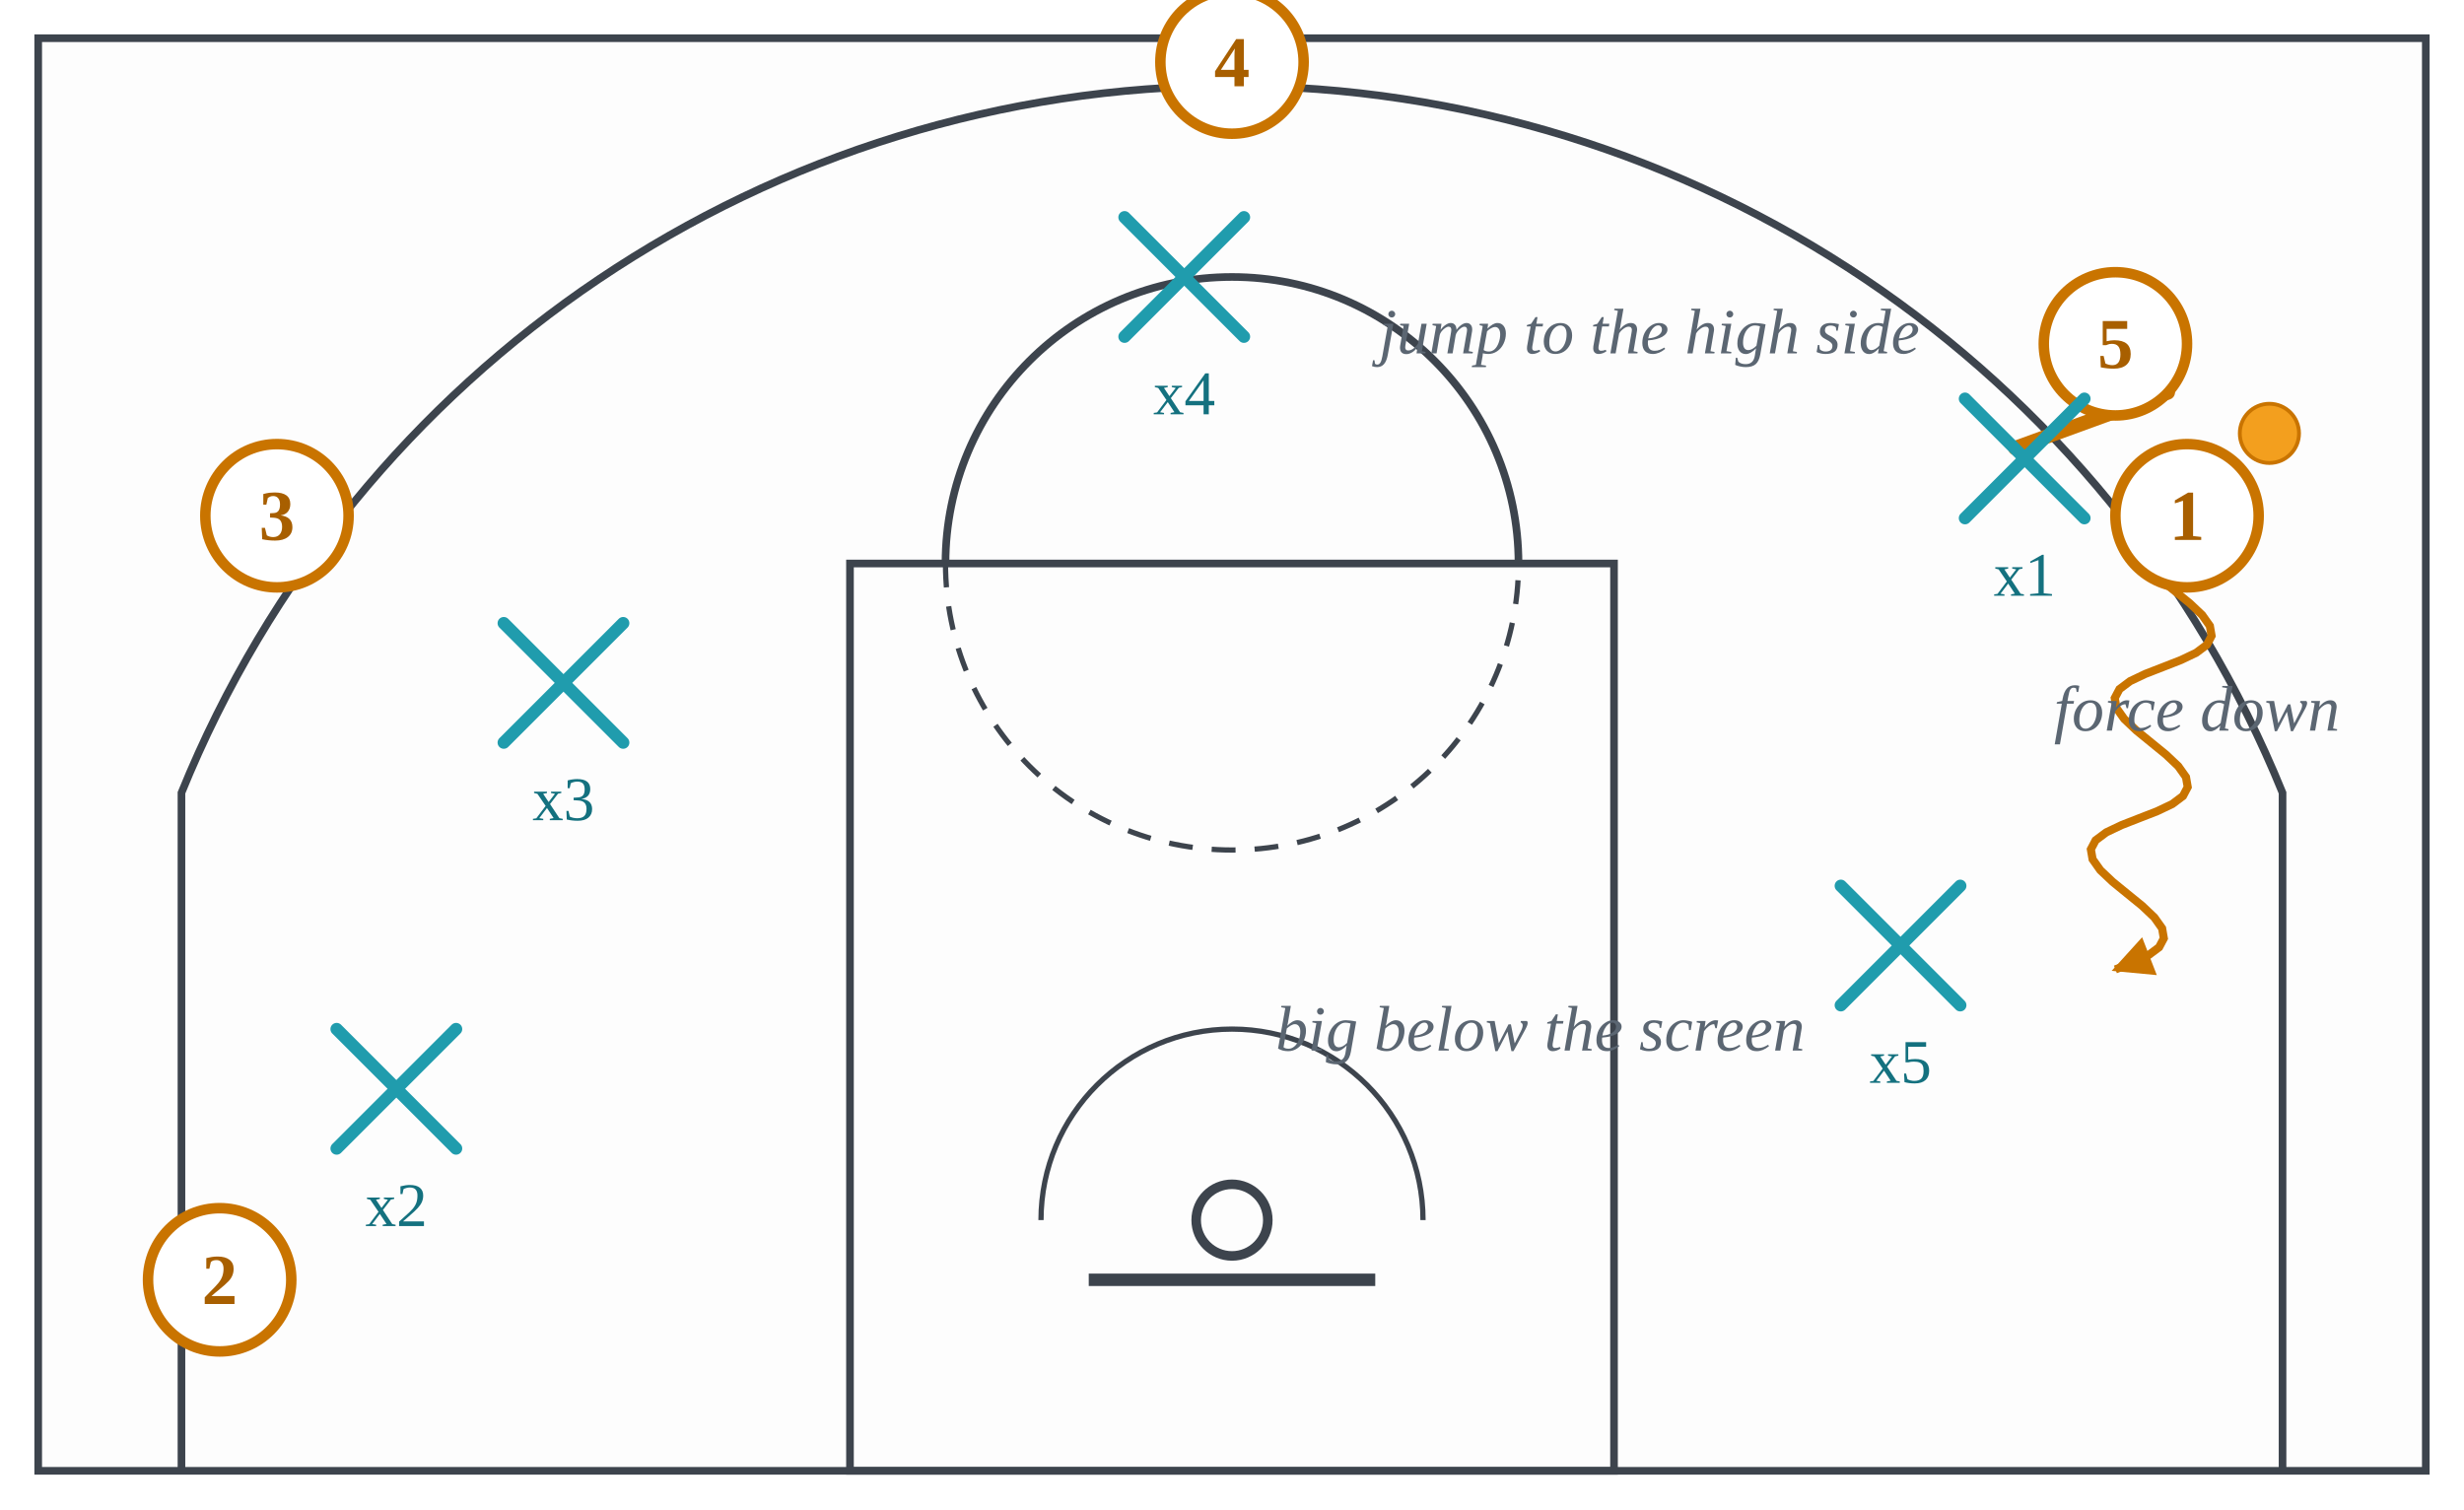
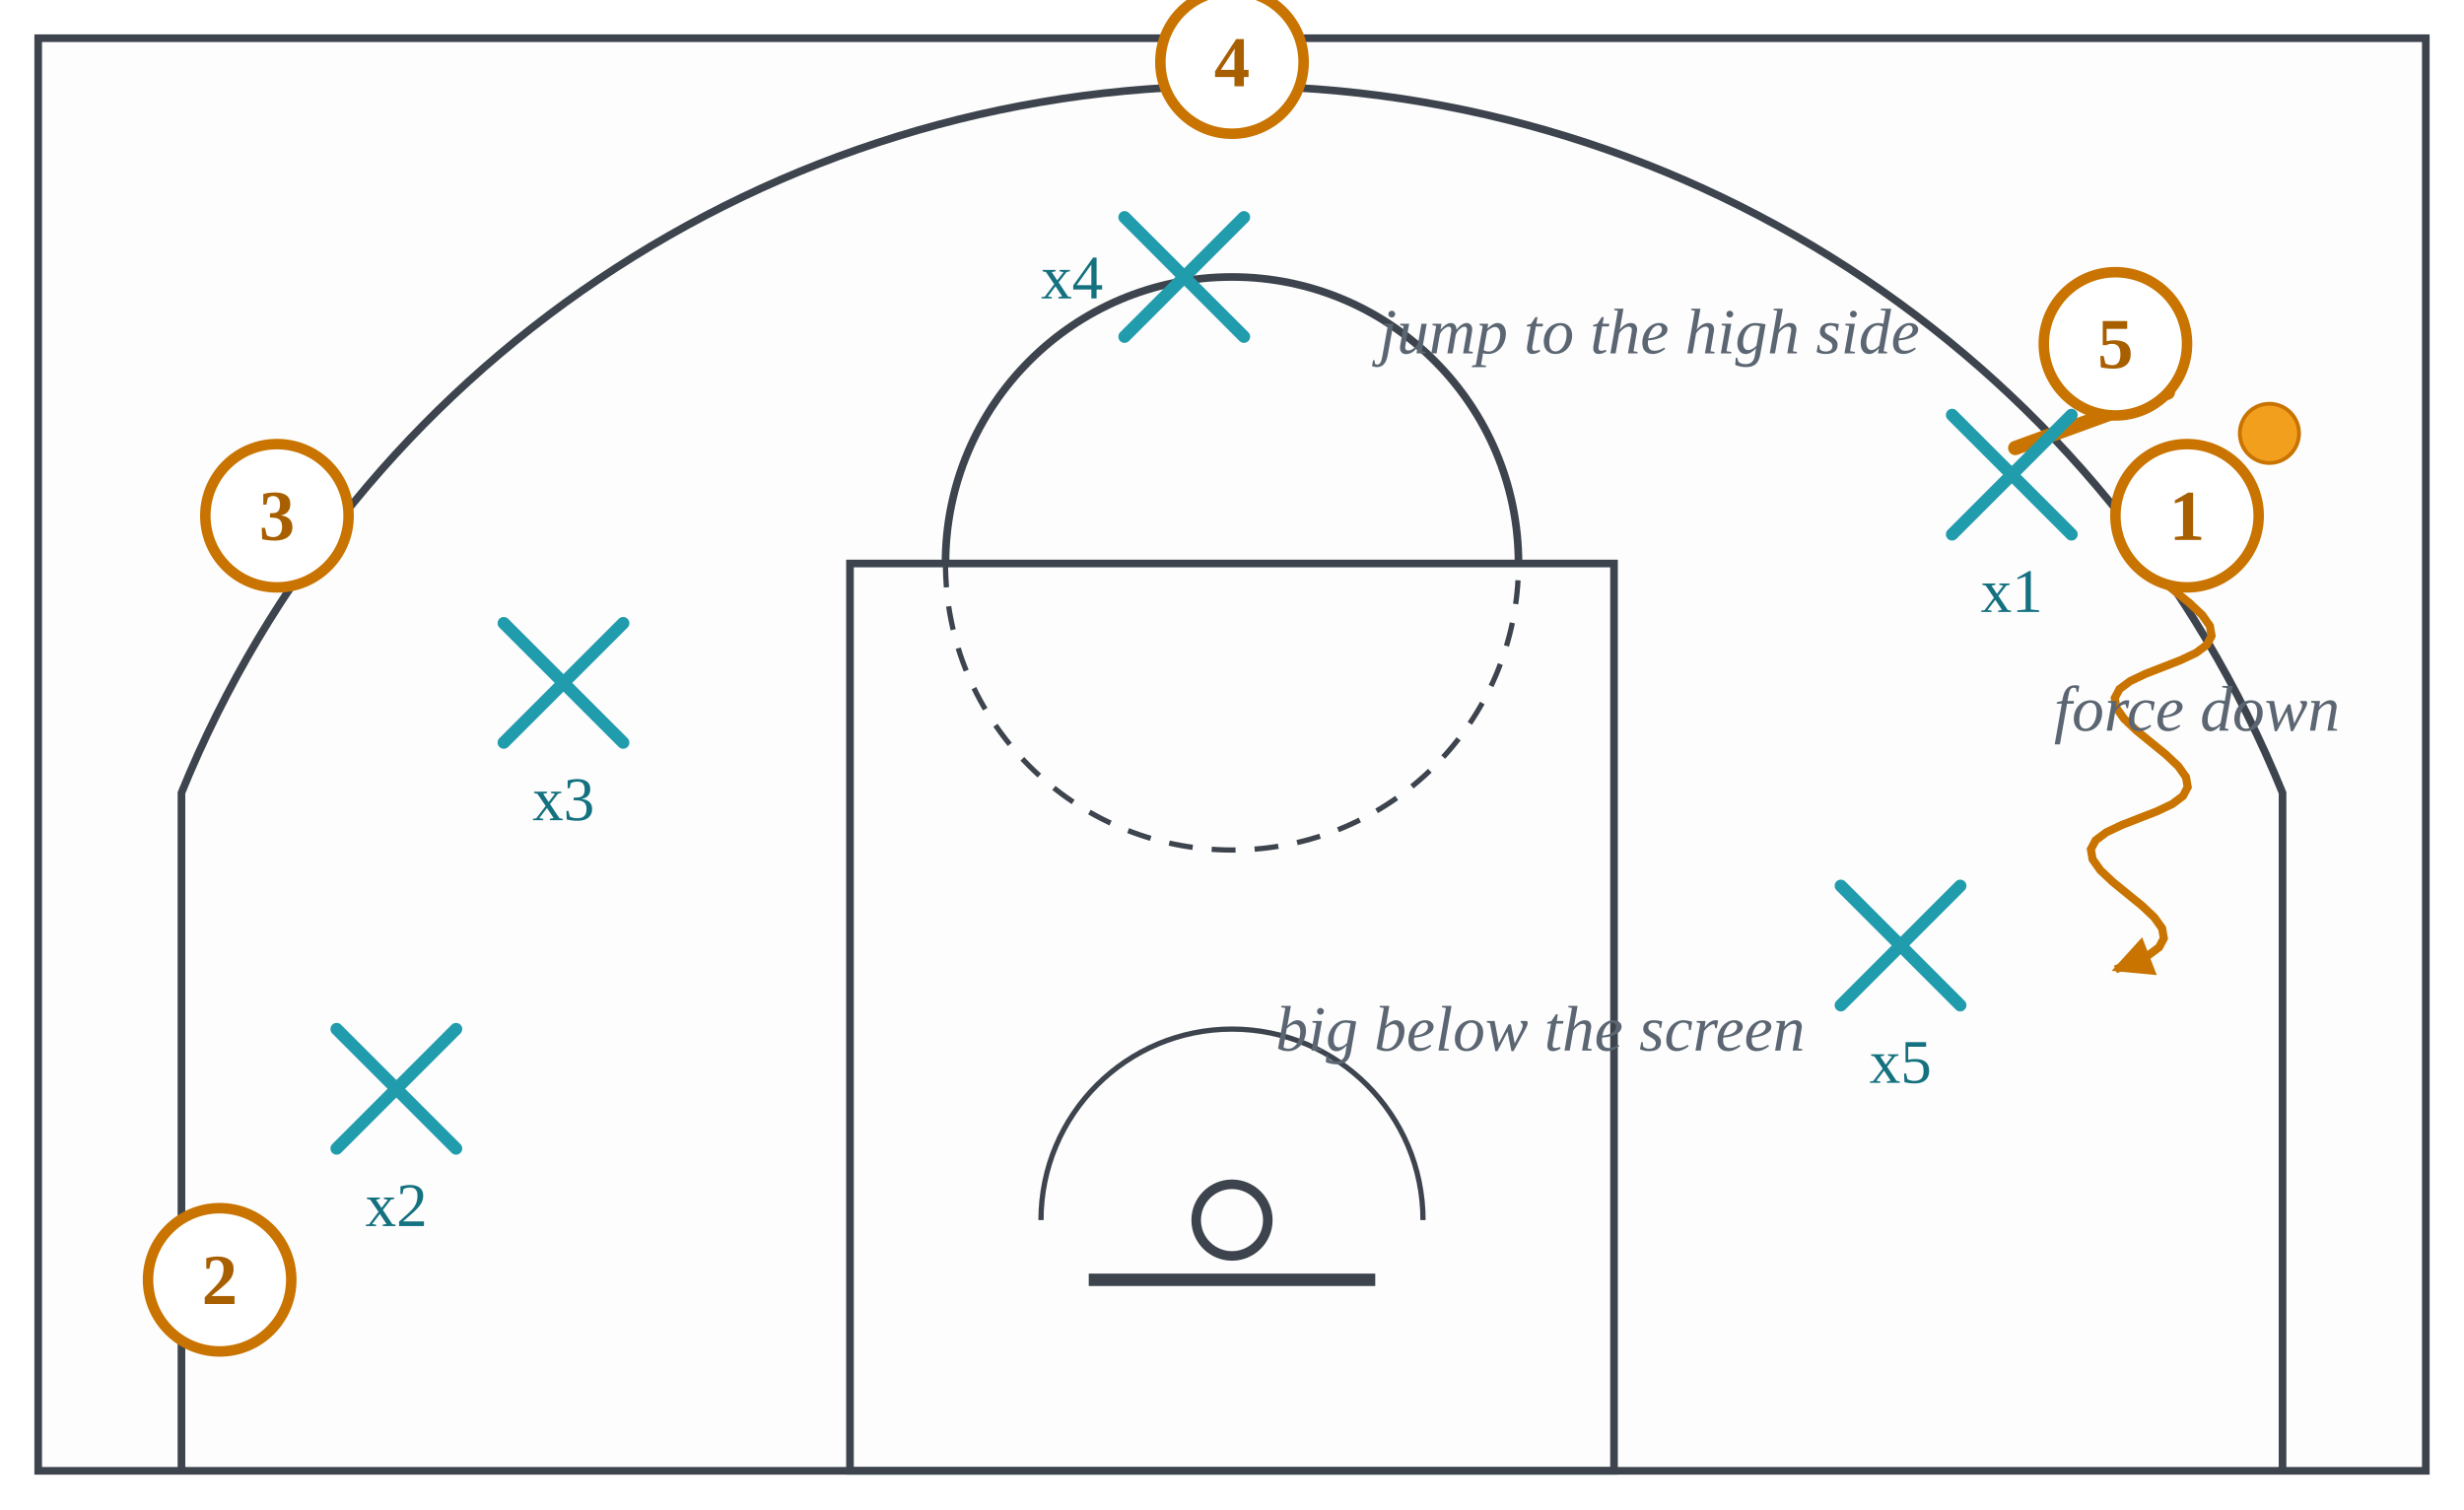
<svg xmlns="http://www.w3.org/2000/svg" viewBox="0 0 516.0 316.0" width="516.0" role="img" aria-label="A side pick-and-roll on the right wing. The screener stands on the high side of the handler, so the screen would send him toward the middle. The handler's defender jumps to the high side, between the handler and the screen, and forces the dribble down the sideline instead. The screener's defender is already below the screen, near the baseline, waiting where the drive will arrive. The other three attackers are on the far side of the floor and at the top, each with a defender sagging toward the lane." class="hd-court-svg">
  <defs>
    <marker id="hd-arrow-o" viewBox="0 0 10 10" refX="9" refY="5" markerWidth="5" markerHeight="5" orient="auto-start-reverse">
      <path d="M 0 0 L 10 5 L 0 10 z" fill="var(--hd-offense, #C97400)" />
    </marker>
    <marker id="hd-arrow-d" viewBox="0 0 10 10" refX="9" refY="5" markerWidth="5" markerHeight="5" orient="auto-start-reverse">
      <path d="M 0 0 L 10 5 L 0 10 z" fill="var(--hd-defense, #209CAD)" />
    </marker>
  </defs>
  <rect x="8.0" y="8.0" width="500.0" height="300.0" fill="var(--court-floor, #fdfdfd)" stroke="var(--court-line, #3d444d)" stroke-width="1.6" />
  <path d="M 38.0 308.0 L 38.0 166.02 A 237.5 237.5 0 0 1 478.0 166.02 L 478.0 308.0" stroke="var(--court-line, #3d444d)" fill="none" stroke-width="1.6" />
  <rect x="178.0" y="118.0" width="160.0" height="190.0" stroke="var(--court-line, #3d444d)" fill="none" stroke-width="1.6" />
  <path d="M 198.0 118.0 A 60.0 60.0 0 0 1 318.0 118.0" stroke="var(--court-line, #3d444d)" fill="none" stroke-width="1.6" />
  <path d="M 198.0 118.0 A 60.0 60.0 0 0 0 318.0 118.0" stroke="var(--court-line, #3d444d)" fill="none" stroke-width="1.1" stroke-dasharray="5 4" />
  <path d="M 218.0 255.5 A 40.0 40.0 0 0 1 298.0 255.5" stroke="var(--court-line, #3d444d)" fill="none" stroke-width="1.1" />
  <line x1="228.0" y1="268.0" x2="288.0" y2="268.0" stroke="var(--court-line, #3d444d)" stroke-width="2.6" />
  <circle cx="258.0" cy="255.5" r="7.5" stroke="var(--court-line, #3d444d)" fill="none" stroke-width="2" />
  <line x1="422.025" y1="93.814" x2="453.975" y2="82.186" stroke="var(--hd-offense, #C97400)" stroke-width="3" stroke-linecap="round" />
  <path d="M 458.0,108.0 L 454.29,109.44 L 451.09,110.97 L 448.85,112.64 L 447.86,114.51 L 448.22,116.6 L 449.84,118.88 L 452.41,121.32 L 455.5,123.83 L 458.59,126.35 L 461.16,128.78 L 462.78,131.07 L 463.14,133.15 L 462.15,135.03 L 459.91,136.7 L 456.71,138.22 L 453.0,139.67 L 449.29,141.11 L 446.09,142.63 L 443.85,144.31 L 442.86,146.18 L 443.22,148.27 L 444.84,150.55 L 447.41,152.98 L 450.5,155.5 L 453.59,158.02 L 456.16,160.45 L 457.78,162.73 L 458.14,164.82 L 457.15,166.69 L 454.91,168.37 L 451.71,169.89 L 448.0,171.33 L 444.29,172.78 L 441.09,174.3 L 438.85,175.97 L 437.86,177.85 L 438.22,179.93 L 439.84,182.22 L 442.41,184.65 L 445.5,187.17 L 448.59,189.68 L 451.16,192.12 L 452.78,194.4 L 453.14,196.49 L 452.15,198.36 L 449.91,200.03 L 446.71,201.56 L 443.0,203.0" stroke="var(--hd-offense, #C97400)" fill="none" marker-end="url(#hd-arrow-o)" stroke-width="1.7" />
  <circle cx="458.0" cy="108.0" r="15.0" fill="var(--court-floor, #fff)" stroke="var(--hd-offense, #C97400)" stroke-width="2.2" />
  <text x="458.0" y="108.0" text-anchor="middle" dominant-baseline="central" font-size="15.0" font-weight="600" fill="var(--hd-offense-ink, #A85F00)">1</text>
  <circle cx="475.25" cy="90.75" r="6.2" fill="#F39F1E" stroke="var(--hd-offense, #C97400)" stroke-width="0.8" />
  <circle cx="443.0" cy="72.0" r="15.0" fill="var(--court-floor, #fff)" stroke="var(--hd-offense, #C97400)" stroke-width="2.2" />
  <text x="443.0" y="72.0" text-anchor="middle" dominant-baseline="central" font-size="15.0" font-weight="600" fill="var(--hd-offense-ink, #A85F00)">5</text>
  <circle cx="258.0" cy="13.0" r="15.0" fill="var(--court-floor, #fff)" stroke="var(--hd-offense, #C97400)" stroke-width="2.2" />
  <text x="258.0" y="13.0" text-anchor="middle" dominant-baseline="central" font-size="15.0" font-weight="600" fill="var(--hd-offense-ink, #A85F00)">4</text>
  <circle cx="58.0" cy="108.0" r="15.0" fill="var(--court-floor, #fff)" stroke="var(--hd-offense, #C97400)" stroke-width="2.2" />
  <text x="58.0" y="108.0" text-anchor="middle" dominant-baseline="central" font-size="15.0" font-weight="600" fill="var(--hd-offense-ink, #A85F00)">3</text>
  <circle cx="46.0" cy="268.0" r="15.0" fill="var(--court-floor, #fff)" stroke="var(--hd-offense, #C97400)" stroke-width="2.2" />
  <text x="46.0" y="268.0" text-anchor="middle" dominant-baseline="central" font-size="15.0" font-weight="600" fill="var(--hd-offense-ink, #A85F00)">2</text>
-   <line x1="411.5" y1="83.5" x2="436.5" y2="108.5" stroke="var(--hd-defense, #209CAD)" stroke-width="2.6" stroke-linecap="round" />
-   <line x1="411.5" y1="108.5" x2="436.5" y2="83.5" stroke="var(--hd-defense, #209CAD)" stroke-width="2.6" stroke-linecap="round" />
-   <text x="424.0" y="124.75" text-anchor="middle" font-size="13.0" fill="var(--hd-defense-ink, #14717F)">x1</text>
+   <line x1="408.8" y1="86.9" x2="433.8" y2="111.9" stroke="var(--hd-defense, #209CAD)" stroke-width="2.6" stroke-linecap="round" />
+   <line x1="408.8" y1="111.9" x2="433.8" y2="86.9" stroke="var(--hd-defense, #209CAD)" stroke-width="2.6" stroke-linecap="round" />
+   <text x="421.3" y="128.15" text-anchor="middle" font-size="13.0" fill="var(--hd-defense-ink, #14717F)">x1</text>
  <line x1="385.5" y1="185.5" x2="410.5" y2="210.5" stroke="var(--hd-defense, #209CAD)" stroke-width="2.6" stroke-linecap="round" />
  <line x1="385.5" y1="210.5" x2="410.5" y2="185.5" stroke="var(--hd-defense, #209CAD)" stroke-width="2.6" stroke-linecap="round" />
  <text x="398.0" y="226.75" text-anchor="middle" font-size="13.0" fill="var(--hd-defense-ink, #14717F)">x5</text>
  <line x1="235.5" y1="45.5" x2="260.5" y2="70.5" stroke="var(--hd-defense, #209CAD)" stroke-width="2.6" stroke-linecap="round" />
  <line x1="235.5" y1="70.5" x2="260.5" y2="45.5" stroke="var(--hd-defense, #209CAD)" stroke-width="2.6" stroke-linecap="round" />
-   <text x="248.0" y="86.75" text-anchor="middle" font-size="13.0" fill="var(--hd-defense-ink, #14717F)">x4</text>
+   <text x="231.0" y="62.5" text-anchor="end" font-size="13.0" fill="var(--hd-defense-ink, #14717F)">x4</text>
  <line x1="105.5" y1="130.5" x2="130.5" y2="155.5" stroke="var(--hd-defense, #209CAD)" stroke-width="2.6" stroke-linecap="round" />
  <line x1="105.5" y1="155.5" x2="130.5" y2="130.5" stroke="var(--hd-defense, #209CAD)" stroke-width="2.6" stroke-linecap="round" />
  <text x="118.0" y="171.75" text-anchor="middle" font-size="13.0" fill="var(--hd-defense-ink, #14717F)">x3</text>
  <line x1="70.5" y1="215.5" x2="95.5" y2="240.5" stroke="var(--hd-defense, #209CAD)" stroke-width="2.6" stroke-linecap="round" />
  <line x1="70.5" y1="240.5" x2="95.5" y2="215.5" stroke="var(--hd-defense, #209CAD)" stroke-width="2.6" stroke-linecap="round" />
  <text x="83.0" y="256.75" text-anchor="middle" font-size="13.0" fill="var(--hd-defense-ink, #14717F)">x2</text>
  <text x="402.0" y="74.0" text-anchor="end" font-size="13.5" font-style="italic" fill="var(--hd-muted, #5b6672)">jump to the high side</text>
  <text x="490.0" y="153.0" text-anchor="end" font-size="13.5" font-style="italic" fill="var(--hd-muted, #5b6672)">force down</text>
  <text x="378.0" y="220.0" text-anchor="end" font-size="13.5" font-style="italic" fill="var(--hd-muted, #5b6672)">big below the screen</text>
</svg>
